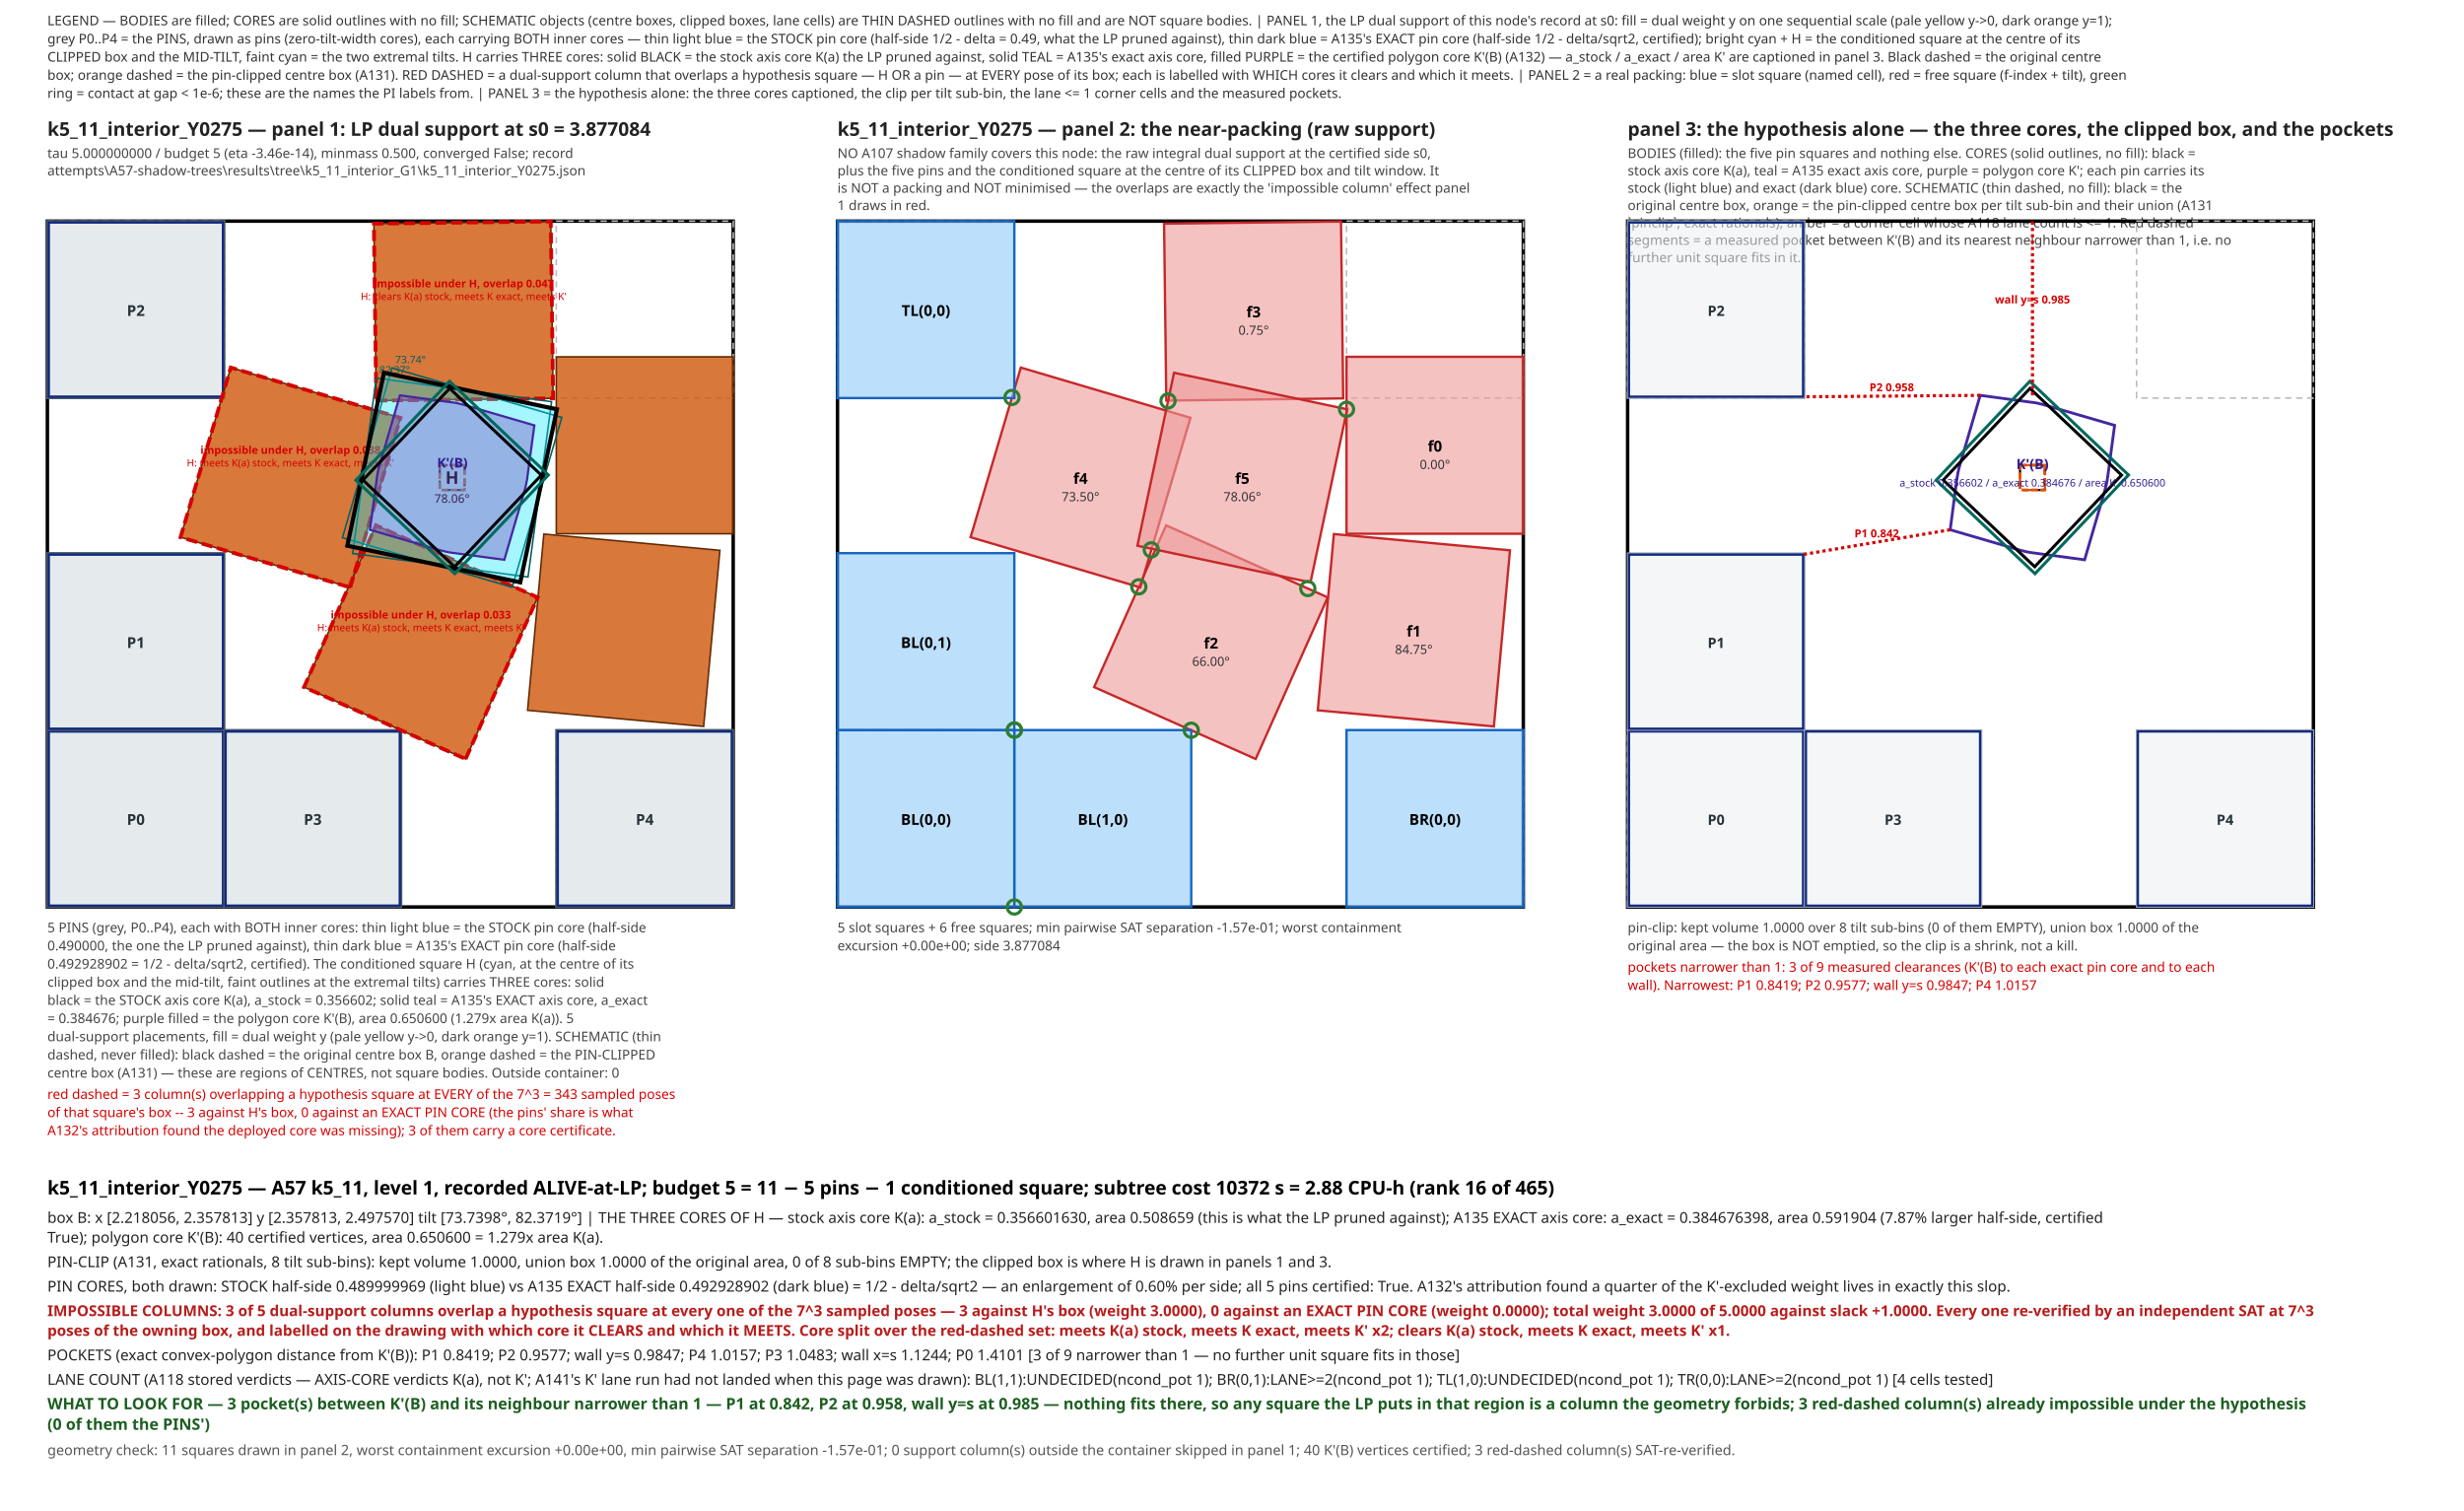
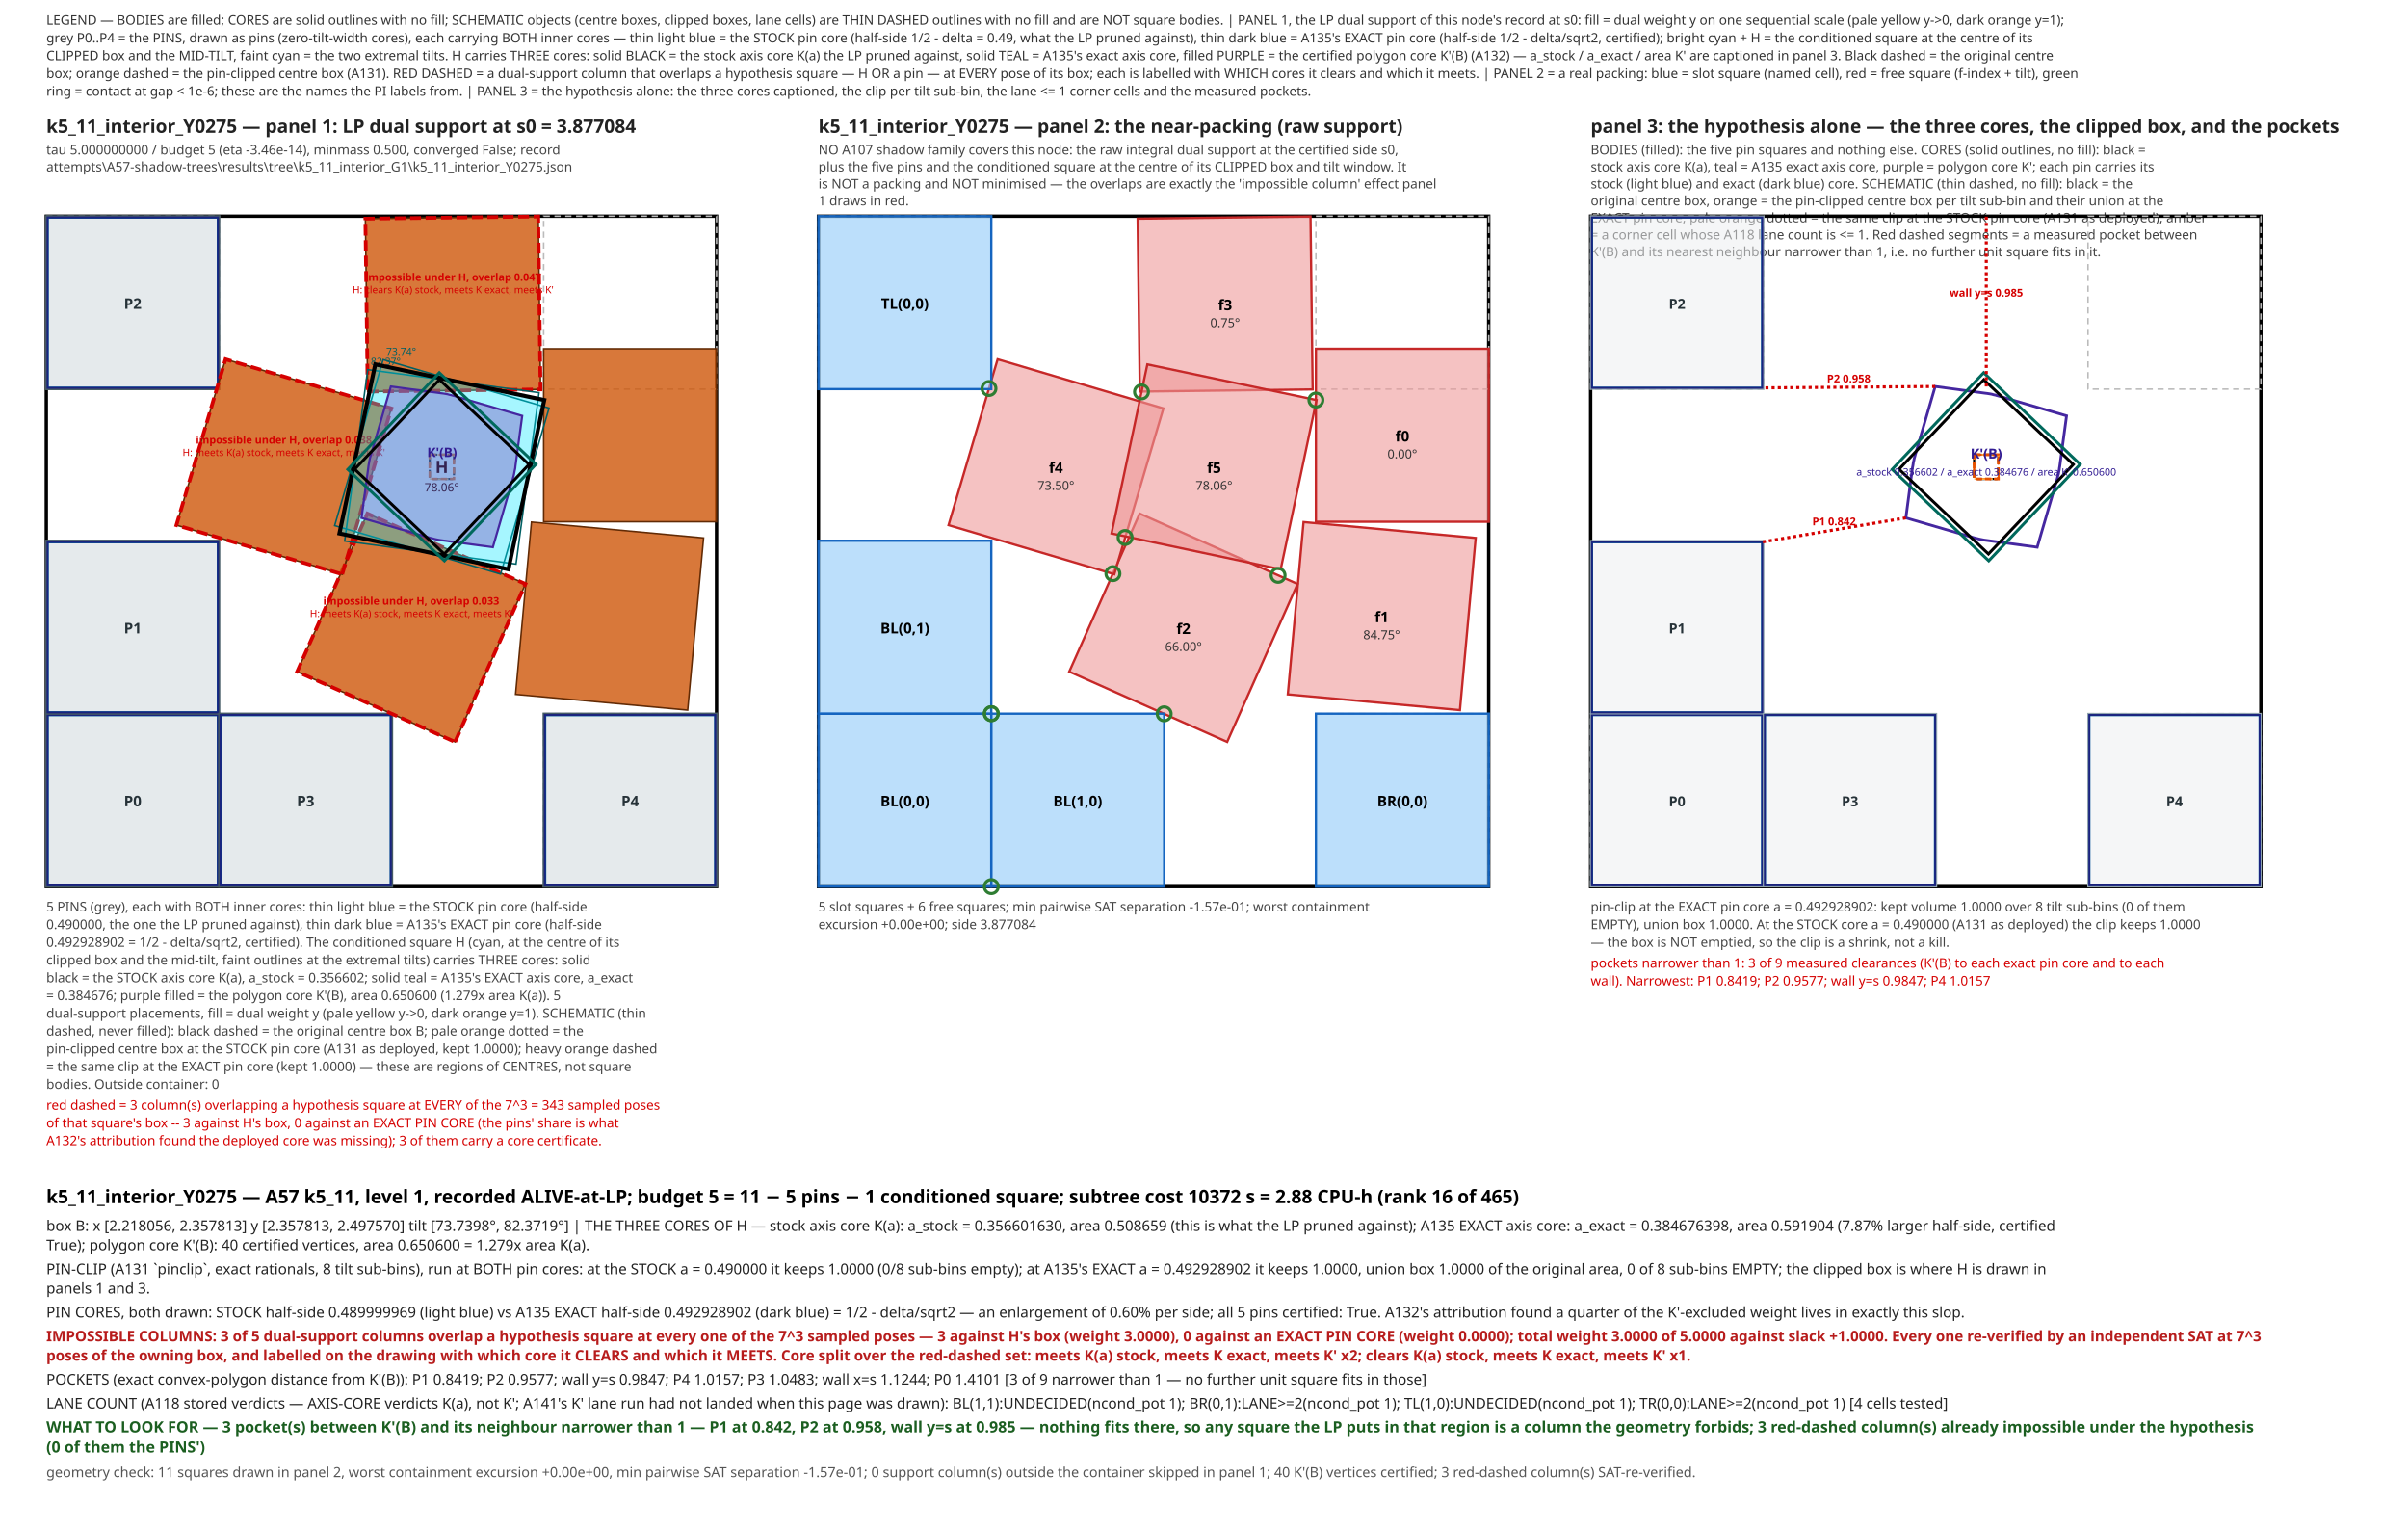
- <svg xmlns="http://www.w3.org/2000/svg" width="1560" height="956" font-family="Segoe UI, sans-serif" style="background:#fff">
+ <svg xmlns="http://www.w3.org/2000/svg" width="1560" height="991" font-family="Segoe UI, sans-serif" style="background:#fff">
  <text x="30.0" y="16.0" font-size="8.5" fill="#333" text-anchor="start">LEGEND — BODIES are filled; CORES are solid outlines with no fill; SCHEMATIC objects (centre boxes, clipped boxes, lane cells) are THIN DASHED outlines with no fill and are NOT square bodies. | PANEL 1, the LP dual support of this node's record at s0: fill = dual weight y on one sequential scale (pale yellow y-&gt;0, dark orange y=1);</text>
  <text x="30.0" y="27.5" font-size="8.5" fill="#333" text-anchor="start">grey P0..P4 = the PINS, drawn as pins (zero-tilt-width cores), each carrying BOTH inner cores — thin light blue = the STOCK pin core (half-side 1/2 - delta = 0.49, what the LP pruned against), thin dark blue = A135's EXACT pin core (half-side 1/2 - delta/sqrt2, certified); bright cyan + H = the conditioned square at the centre of its</text>
  <text x="30.0" y="39.0" font-size="8.5" fill="#333" text-anchor="start">CLIPPED box and the MID-TILT, faint cyan = the two extremal tilts. H carries THREE cores: solid BLACK = the stock axis core K(a) the LP pruned against, solid TEAL = A135's exact axis core, filled PURPLE = the certified polygon core K'(B) (A132) — a_stock / a_exact / area K' are captioned in panel 3. Black dashed = the original centre</text>
  <text x="30.0" y="50.5" font-size="8.5" fill="#333" text-anchor="start">box; orange dashed = the pin-clipped centre box (A131). RED DASHED = a dual-support column that overlaps a hypothesis square — H OR a pin — at EVERY pose of its box; each is labelled with WHICH cores it clears and which it meets. | PANEL 2 = a real packing: blue = slot square (named cell), red = free square (f-index + tilt), green</text>
  <text x="30.0" y="62.0" font-size="8.5" fill="#333" text-anchor="start">ring = contact at gap &lt; 1e-6; these are the names the PI labels from. | PANEL 3 = the hypothesis alone: the three cores captioned, the clip per tilt sub-bin, the lane &lt;= 1 corner cells and the measured pockets.</text>
  <text x="30.0" y="86.0" font-size="12" fill="#222" text-anchor="start" font-weight="bold">k5_11_interior_Y0275 — panel 1: LP dual support at s0 = 3.877084</text>
  <text x="30.0" y="100.0" font-size="8.5" fill="#444" text-anchor="start">tau 5.000000000 / budget 5 (eta -3.46e-14), minmass 0.500, converged False; record</text>
  <text x="30.0" y="111.0" font-size="8.5" fill="#444" text-anchor="start">attempts\A57-shadow-trees\results\tree\k5_11_interior_G1\k5_11_interior_Y0275.json</text>
  <rect x="30" y="140.0" width="434.2" height="434.2" fill="none" stroke="#000" stroke-width="2.2" />
  <rect x="30.0" y="462.2" width="112" height="112" fill="none" stroke="#bbb" stroke-width="1" stroke-dasharray="4,3" />
  <rect x="352.2" y="462.2" width="112" height="112" fill="none" stroke="#bbb" stroke-width="1" stroke-dasharray="4,3" />
  <rect x="30.0" y="140.0" width="112" height="112" fill="none" stroke="#bbb" stroke-width="1" stroke-dasharray="4,3" />
  <rect x="352.2" y="140.0" width="112" height="112" fill="none" stroke="#bbb" stroke-width="1" stroke-dasharray="4,3" />
  <polygon points="30.0,574.2 142.0,574.2 142.0,462.2 30.0,462.2" fill="#cfd8dc" fill-opacity="0.55" stroke="#455a64" stroke-width="1.4" />
  <polygon points="31.1,573.1 140.9,573.1 140.9,463.4 31.1,463.4" fill="none" fill-opacity="0.00" stroke="#01579b" stroke-width="1.0" />
  <polygon points="30.8,573.4 141.2,573.4 141.2,463.0 30.8,463.0" fill="none" fill-opacity="0.00" stroke="#1a237e" stroke-width="1.2" />
  <text x="86.0" y="522.2" font-size="9.5" fill="#263238" text-anchor="middle" font-weight="bold">P0</text>
  <polygon points="30.0,462.2 142.0,462.2 142.0,350.2 30.0,350.2" fill="#cfd8dc" fill-opacity="0.55" stroke="#455a64" stroke-width="1.4" />
  <polygon points="31.1,461.1 140.9,461.1 140.9,351.4 31.1,351.4" fill="none" fill-opacity="0.00" stroke="#01579b" stroke-width="1.0" />
  <polygon points="30.8,461.4 141.2,461.4 141.2,351.0 30.8,351.0" fill="none" fill-opacity="0.00" stroke="#1a237e" stroke-width="1.2" />
  <text x="86.0" y="410.2" font-size="9.5" fill="#263238" text-anchor="middle" font-weight="bold">P1</text>
  <polygon points="30.0,252.0 142.0,252.0 142.0,140.0 30.0,140.0" fill="#cfd8dc" fill-opacity="0.55" stroke="#455a64" stroke-width="1.4" />
  <polygon points="31.1,250.9 140.9,250.9 140.9,141.1 31.1,141.1" fill="none" fill-opacity="0.00" stroke="#01579b" stroke-width="1.0" />
  <polygon points="30.8,251.2 141.2,251.2 141.2,140.8 30.8,140.8" fill="none" fill-opacity="0.00" stroke="#1a237e" stroke-width="1.2" />
  <text x="86.0" y="200.0" font-size="9.5" fill="#263238" text-anchor="middle" font-weight="bold">P2</text>
  <polygon points="142.0,574.2 254.0,574.2 254.0,462.2 142.0,462.2" fill="#cfd8dc" fill-opacity="0.55" stroke="#455a64" stroke-width="1.4" />
  <polygon points="143.1,573.1 252.9,573.1 252.9,463.4 143.1,463.4" fill="none" fill-opacity="0.00" stroke="#01579b" stroke-width="1.0" />
  <polygon points="142.8,573.4 253.2,573.4 253.2,463.0 142.8,463.0" fill="none" fill-opacity="0.00" stroke="#1a237e" stroke-width="1.2" />
  <text x="198.0" y="522.2" font-size="9.5" fill="#263238" text-anchor="middle" font-weight="bold">P3</text>
  <polygon points="352.2,574.2 464.2,574.2 464.2,462.2 352.2,462.2" fill="#cfd8dc" fill-opacity="0.55" stroke="#455a64" stroke-width="1.4" />
  <polygon points="353.4,573.1 463.1,573.1 463.1,463.4 353.4,463.4" fill="none" fill-opacity="0.00" stroke="#01579b" stroke-width="1.0" />
  <polygon points="353.0,573.4 463.4,573.4 463.4,463.0 353.0,463.0" fill="none" fill-opacity="0.00" stroke="#1a237e" stroke-width="1.2" />
  <text x="408.2" y="522.2" font-size="9.5" fill="#263238" text-anchor="middle" font-weight="bold">P4</text>
  <polygon points="238.2,253.6 350.2,252.2 348.7,140.2 236.7,141.6" fill="hsl(24,92%,42%)" fill-opacity="0.80" stroke="hsl(24,92%,20%)" stroke-width="1.0" />
  <polygon points="238.2,253.6 350.2,252.2 348.7,140.2 236.7,141.6" fill="none" fill-opacity="0.00" stroke="#d50000" stroke-width="2.4" stroke-dasharray="7,3" />
  <text x="293.5" y="181.9" font-size="6.8" fill="#d50000" text-anchor="middle" font-weight="bold">impossible under H, overlap 0.047</text>
  <text x="293.5" y="189.9" font-size="6.4" fill="#d50000" text-anchor="middle">H: clears K(a) stock, meets K exact, meets K'</text>
  <polygon points="445.5,459.9 455.8,348.4 344.3,338.1 334.0,449.7" fill="hsl(24,92%,42%)" fill-opacity="0.80" stroke="hsl(24,92%,20%)" stroke-width="1.0" />
  <polygon points="294.8,480.5 340.4,378.2 238.0,332.6 192.5,435.0" fill="hsl(24,92%,42%)" fill-opacity="0.80" stroke="hsl(24,92%,20%)" stroke-width="1.0" />
  <polygon points="294.8,480.5 340.4,378.2 238.0,332.6 192.5,435.0" fill="none" fill-opacity="0.00" stroke="#d50000" stroke-width="2.4" stroke-dasharray="7,3" />
  <text x="266.4" y="391.6" font-size="6.8" fill="#d50000" text-anchor="middle" font-weight="bold">impossible under H, overlap 0.033</text>
  <text x="266.4" y="399.6" font-size="6.4" fill="#d50000" text-anchor="middle">H: meets K(a) stock, meets K exact, meets K'</text>
  <polygon points="352.2,337.9 464.2,337.9 464.2,225.9 352.2,225.9" fill="hsl(24,92%,42%)" fill-opacity="0.80" stroke="hsl(24,92%,20%)" stroke-width="1.0" />
  <polygon points="221.7,371.9 253.5,264.5 146.1,232.7 114.3,340.1" fill="hsl(24,92%,42%)" fill-opacity="0.80" stroke="hsl(24,92%,20%)" stroke-width="1.0" />
  <polygon points="221.7,371.9 253.5,264.5 146.1,232.7 114.3,340.1" fill="none" fill-opacity="0.00" stroke="#d50000" stroke-width="2.4" stroke-dasharray="7,3" />
  <text x="183.9" y="287.3" font-size="6.8" fill="#d50000" text-anchor="middle" font-weight="bold">impossible under H, overlap 0.038</text>
  <text x="183.9" y="295.3" font-size="6.4" fill="#d50000" text-anchor="middle">H: meets K(a) stock, meets K exact, meets K'</text>
  <rect x="278.4" y="294.5" width="15.7" height="15.7" fill="none" fill-opacity="0.00" stroke="#000" stroke-width="1.4" stroke-dasharray="5,3" />
+   <rect x="278.4" y="294.5" width="15.7" height="15.7" fill="none" fill-opacity="0.00" stroke="#ffb74d" stroke-width="1.0" stroke-dasharray="2,3" />
  <rect x="278.4" y="294.5" width="15.7" height="15.7" fill="none" fill-opacity="0.00" stroke="#e65100" stroke-width="1.6" stroke-dasharray="4,2" />
  <polygon points="324.3,371.8 355.7,264.3 248.2,232.9 216.8,340.4" fill="#00e5ff" fill-opacity="0.00" stroke="#006064" stroke-width="1.0" />
  <text x="250.2" y="229.9" font-size="6.5" fill="#006064" text-anchor="start">73.74°</text>
  <polygon points="334.3,365.3 349.2,254.3 238.2,239.4 223.3,350.4" fill="#00e5ff" fill-opacity="0.00" stroke="#006064" stroke-width="1.0" />
  <text x="240.2" y="236.4" font-size="6.5" fill="#006064" text-anchor="start">82.37°</text>
  <polygon points="329.4,368.7 352.6,259.1 243.1,236.0 219.9,345.5" fill="#00e5ff" fill-opacity="0.35" stroke="#000" stroke-width="2.6" />
  <text x="286.2" y="306.3" font-size="11" fill="#000" text-anchor="middle" font-weight="bold">H</text>
  <text x="286.2" y="318.3" font-size="7.5" fill="#000" text-anchor="middle">78.06°</text>
  <polygon points="234.2,335.4 278.4,348.3 279.3,348.5 280.5,348.8 281.6,349.1 282.5,349.3 284.0,349.6 285.1,349.8 286.6,350.0 319.3,354.4 332.2,310.2 332.4,309.4 332.7,308.4 333.0,307.1 333.2,306.1 333.3,305.5 333.6,304.1 333.8,303.1 333.9,302.0 338.3,269.3 294.1,256.4 292.9,256.1 292.3,255.9 291.3,255.7 290.6,255.5 289.8,255.3 288.7,255.1 287.5,254.9 286.8,254.8 285.9,254.7 253.2,250.3 240.3,294.5 240.0,295.6 239.6,297.0 239.4,298.1 239.2,298.9 239.1,299.7 238.9,300.6 238.7,301.8 238.6,302.7" fill="#7e57c2" fill-opacity="0.42" stroke="#4527a0" stroke-width="1.4" />
  <polygon points="287.8,358.8 342.7,300.8 284.7,245.9 229.8,303.9" fill="none" fill-opacity="0.00" stroke="#000000" stroke-width="1.9" />
  <polygon points="287.9,363.2 347.2,300.7 284.6,241.4 225.3,304.0" fill="none" fill-opacity="0.00" stroke="#00695c" stroke-width="1.9" />
  <text x="286.4" y="296.0" font-size="8.5" fill="#311b92" text-anchor="middle" font-weight="bold">K'(B)</text>
-   <text x="30.0" y="590.2" font-size="8.5" fill="#444" text-anchor="start">5 PINS (grey, P0..P4), each with BOTH inner cores: thin light blue = the STOCK pin core (half-side</text>
+   <text x="30.0" y="590.2" font-size="8.5" fill="#444" text-anchor="start">5 PINS (grey), each with BOTH inner cores: thin light blue = the STOCK pin core (half-side</text>
  <text x="30.0" y="601.7" font-size="8.5" fill="#444" text-anchor="start">0.490000, the one the LP pruned against), thin dark blue = A135's EXACT pin core (half-side</text>
  <text x="30.0" y="613.2" font-size="8.5" fill="#444" text-anchor="start">0.492928902 = 1/2 - delta/sqrt2, certified). The conditioned square H (cyan, at the centre of its</text>
  <text x="30.0" y="624.7" font-size="8.5" fill="#444" text-anchor="start">clipped box and the mid-tilt, faint outlines at the extremal tilts) carries THREE cores: solid</text>
  <text x="30.0" y="636.2" font-size="8.5" fill="#444" text-anchor="start">black = the STOCK axis core K(a), a_stock = 0.356602; solid teal = A135's EXACT axis core, a_exact</text>
  <text x="30.0" y="647.7" font-size="8.5" fill="#444" text-anchor="start">= 0.384676; purple filled = the polygon core K'(B), area 0.650600 (1.279x area K(a)). 5</text>
  <text x="30.0" y="659.2" font-size="8.5" fill="#444" text-anchor="start">dual-support placements, fill = dual weight y (pale yellow y-&gt;0, dark orange y=1). SCHEMATIC (thin</text>
-   <text x="30.0" y="670.7" font-size="8.5" fill="#444" text-anchor="start">dashed, never filled): black dashed = the original centre box B, orange dashed = the PIN-CLIPPED</text>
-   <text x="30.0" y="682.2" font-size="8.5" fill="#444" text-anchor="start">centre box (A131) — these are regions of CENTRES, not square bodies. Outside container: 0</text>
-   <text x="30.0" y="695.7" font-size="8.5" fill="#d50000" text-anchor="start">red dashed = 3 column(s) overlapping a hypothesis square at EVERY of the 7^3 = 343 sampled poses</text>
-   <text x="30.0" y="707.2" font-size="8.5" fill="#d50000" text-anchor="start">of that square's box -- 3 against H's box, 0 against an EXACT PIN CORE (the pins' share is what</text>
-   <text x="30.0" y="718.7" font-size="8.5" fill="#d50000" text-anchor="start">A132's attribution found the deployed core was missing); 3 of them carry a core certificate.</text>
+   <text x="30.0" y="670.7" font-size="8.5" fill="#444" text-anchor="start">dashed, never filled): black dashed = the original centre box B; pale orange dotted = the</text>
+   <text x="30.0" y="682.2" font-size="8.5" fill="#444" text-anchor="start">pin-clipped centre box at the STOCK pin core (A131 as deployed, kept 1.0000); heavy orange dashed</text>
+   <text x="30.0" y="693.7" font-size="8.5" fill="#444" text-anchor="start">= the same clip at the EXACT pin core (kept 1.0000) — these are regions of CENTRES, not square</text>
+   <text x="30.0" y="705.2" font-size="8.5" fill="#444" text-anchor="start">bodies. Outside container: 0</text>
+   <text x="30.0" y="718.7" font-size="8.5" fill="#d50000" text-anchor="start">red dashed = 3 column(s) overlapping a hypothesis square at EVERY of the 7^3 = 343 sampled poses</text>
+   <text x="30.0" y="730.2" font-size="8.5" fill="#d50000" text-anchor="start">of that square's box -- 3 against H's box, 0 against an EXACT PIN CORE (the pins' share is what</text>
+   <text x="30.0" y="741.7" font-size="8.5" fill="#d50000" text-anchor="start">A132's attribution found the deployed core was missing); 3 of them carry a core certificate.</text>
  <text x="530.2" y="86.0" font-size="12" fill="#222" text-anchor="start" font-weight="bold">k5_11_interior_Y0275 — panel 2: the near-packing (raw support)</text>
  <text x="530.2" y="100.0" font-size="8.5" fill="#444" text-anchor="start">NO A107 shadow family covers this node: the raw integral dual support at the certified side s0,</text>
  <text x="530.2" y="111.0" font-size="8.5" fill="#444" text-anchor="start">plus the five pins and the conditioned square at the centre of its CLIPPED box and tilt window. It</text>
  <text x="530.2" y="122.0" font-size="8.5" fill="#444" text-anchor="start">is NOT a packing and NOT minimised — the overlaps are exactly the 'impossible column' effect panel</text>
  <text x="530.2" y="133.0" font-size="8.5" fill="#444" text-anchor="start">1 draws in red.</text>
  <rect x="530.233" y="140.0" width="434.2" height="434.2" fill="none" stroke="#000" stroke-width="2.2" />
  <rect x="530.2" y="462.2" width="112" height="112" fill="none" stroke="#bbb" stroke-width="1" stroke-dasharray="4,3" />
  <rect x="852.5" y="462.2" width="112" height="112" fill="none" stroke="#bbb" stroke-width="1" stroke-dasharray="4,3" />
  <rect x="530.2" y="140.0" width="112" height="112" fill="none" stroke="#bbb" stroke-width="1" stroke-dasharray="4,3" />
  <rect x="852.5" y="140.0" width="112" height="112" fill="none" stroke="#bbb" stroke-width="1" stroke-dasharray="4,3" />
  <polygon points="852.5,337.9 964.5,337.9 964.5,225.9 852.5,225.9" fill="#ef9a9a" fill-opacity="0.60" stroke="#c62828" stroke-width="1.5" />
  <text x="908.5" y="285.9" font-size="9.5" fill="#000" text-anchor="middle" font-weight="bold">f0</text>
  <text x="908.5" y="296.9" font-size="8" fill="#333" text-anchor="middle">0.00°</text>
  <polygon points="945.8,459.9 956.0,348.4 844.5,338.1 834.3,449.7" fill="#ef9a9a" fill-opacity="0.60" stroke="#c62828" stroke-width="1.5" />
  <text x="895.1" y="403.0" font-size="9.5" fill="#000" text-anchor="middle" font-weight="bold">f1</text>
  <text x="895.1" y="414.0" font-size="8" fill="#333" text-anchor="middle">84.75°</text>
  <polygon points="795.0,480.5 840.6,378.2 738.3,332.6 692.7,435.0" fill="#ef9a9a" fill-opacity="0.60" stroke="#c62828" stroke-width="1.5" />
  <text x="766.7" y="410.6" font-size="9.5" fill="#000" text-anchor="middle" font-weight="bold">f2</text>
  <text x="766.7" y="421.6" font-size="8" fill="#333" text-anchor="middle">66.00°</text>
  <polygon points="738.4,253.6 850.4,252.2 849.0,140.2 737.0,141.6" fill="#ef9a9a" fill-opacity="0.60" stroke="#c62828" stroke-width="1.5" />
  <text x="793.7" y="200.9" font-size="9.5" fill="#000" text-anchor="middle" font-weight="bold">f3</text>
  <text x="793.7" y="211.9" font-size="8" fill="#333" text-anchor="middle">0.75°</text>
  <polygon points="721.9,371.9 753.7,264.5 646.3,232.7 614.5,340.1" fill="#ef9a9a" fill-opacity="0.60" stroke="#c62828" stroke-width="1.5" />
  <text x="684.1" y="306.3" font-size="9.5" fill="#000" text-anchor="middle" font-weight="bold">f4</text>
  <text x="684.1" y="317.3" font-size="8" fill="#333" text-anchor="middle">73.50°</text>
  <polygon points="829.7,368.7 852.9,259.1 743.3,236.0 720.1,345.5" fill="#ef9a9a" fill-opacity="0.60" stroke="#c62828" stroke-width="1.5" />
  <text x="786.5" y="306.3" font-size="9.5" fill="#000" text-anchor="middle" font-weight="bold">f5</text>
  <text x="786.5" y="317.3" font-size="8" fill="#333" text-anchor="middle">78.06°</text>
  <polygon points="530.2,574.2 642.2,574.2 642.2,462.2 530.2,462.2" fill="#90caf9" fill-opacity="0.60" stroke="#1565c0" stroke-width="1.5" />
  <text x="586.2" y="522.2" font-size="9.5" fill="#000" text-anchor="middle" font-weight="bold">BL(0,0)</text>
  <polygon points="530.2,462.2 642.2,462.2 642.2,350.2 530.2,350.2" fill="#90caf9" fill-opacity="0.60" stroke="#1565c0" stroke-width="1.5" />
  <text x="586.2" y="410.2" font-size="9.5" fill="#000" text-anchor="middle" font-weight="bold">BL(0,1)</text>
  <polygon points="530.2,252.0 642.2,252.0 642.2,140.0 530.2,140.0" fill="#90caf9" fill-opacity="0.60" stroke="#1565c0" stroke-width="1.5" />
  <text x="586.2" y="200.0" font-size="9.5" fill="#000" text-anchor="middle" font-weight="bold">TL(0,0)</text>
  <polygon points="642.2,574.2 754.2,574.2 754.2,462.2 642.2,462.2" fill="#90caf9" fill-opacity="0.60" stroke="#1565c0" stroke-width="1.5" />
  <text x="698.2" y="522.2" font-size="9.5" fill="#000" text-anchor="middle" font-weight="bold">BL(1,0)</text>
  <polygon points="852.5,574.2 964.5,574.2 964.5,462.2 852.5,462.2" fill="#90caf9" fill-opacity="0.60" stroke="#1565c0" stroke-width="1.5" />
  <text x="908.5" y="522.2" font-size="9.5" fill="#000" text-anchor="middle" font-weight="bold">BR(0,0)</text>
  <circle cx="852.5" cy="259.1" r="4.5" fill="none" stroke="#2e7d32" stroke-width="2" />
  <circle cx="721.0" cy="371.5" r="4.5" fill="none" stroke="#2e7d32" stroke-width="2" />
  <circle cx="828.0" cy="372.6" r="4.5" fill="none" stroke="#2e7d32" stroke-width="2" />
  <circle cx="754.2" cy="462.3" r="4.5" fill="none" stroke="#2e7d32" stroke-width="2" />
  <circle cx="739.5" cy="253.8" r="4.5" fill="none" stroke="#2e7d32" stroke-width="2" />
  <circle cx="728.9" cy="348.1" r="4.5" fill="none" stroke="#2e7d32" stroke-width="2" />
  <circle cx="640.7" cy="251.6" r="4.5" fill="none" stroke="#2e7d32" stroke-width="2" />
  <circle cx="642.2" cy="462.2" r="4.5" fill="none" stroke="#2e7d32" stroke-width="2" />
  <circle cx="642.2" cy="574.2" r="4.5" fill="none" stroke="#2e7d32" stroke-width="2" />
  <circle cx="642.2" cy="462.2" r="4.5" fill="none" stroke="#2e7d32" stroke-width="2" />
  <text x="530.2" y="590.2" font-size="8.5" fill="#444" text-anchor="start">5 slot squares + 6 free squares; min pairwise SAT separation -1.57e-01; worst containment</text>
  <text x="530.2" y="601.7" font-size="8.5" fill="#444" text-anchor="start">excursion +0.00e+00; side 3.877084</text>
  <text x="1030.5" y="86.0" font-size="12" fill="#222" text-anchor="start" font-weight="bold">panel 3: the hypothesis alone — the three cores, the clipped box, and the pockets</text>
  <text x="1030.5" y="100.0" font-size="8.5" fill="#444" text-anchor="start">BODIES (filled): the five pin squares and nothing else. CORES (solid outlines, no fill): black =</text>
  <text x="1030.5" y="111.0" font-size="8.5" fill="#444" text-anchor="start">stock axis core K(a), teal = A135 exact axis core, purple = polygon core K'; each pin carries its</text>
  <text x="1030.5" y="122.0" font-size="8.5" fill="#444" text-anchor="start">stock (light blue) and exact (dark blue) core. SCHEMATIC (thin dashed, no fill): black = the</text>
-   <text x="1030.5" y="133.0" font-size="8.5" fill="#444" text-anchor="start">original centre box, orange = the pin-clipped centre box per tilt sub-bin and their union (A131</text>
-   <text x="1030.5" y="144.0" font-size="8.5" fill="#444" text-anchor="start">`pinclip`, exact rationals), amber = a corner cell whose A118 lane count is &lt;= 1. Red dashed</text>
-   <text x="1030.5" y="155.0" font-size="8.5" fill="#444" text-anchor="start">segments = a measured pocket between K'(B) and its nearest neighbour narrower than 1, i.e. no</text>
-   <text x="1030.5" y="166.0" font-size="8.5" fill="#444" text-anchor="start">further unit square fits in it.</text>
+   <text x="1030.5" y="133.0" font-size="8.5" fill="#444" text-anchor="start">original centre box, orange = the pin-clipped centre box per tilt sub-bin and their union at the</text>
+   <text x="1030.5" y="144.0" font-size="8.5" fill="#444" text-anchor="start">EXACT pin core, pale orange dotted = the same clip at the STOCK pin core (A131 as deployed), amber</text>
+   <text x="1030.5" y="155.0" font-size="8.5" fill="#444" text-anchor="start">= a corner cell whose A118 lane count is &lt;= 1. Red dashed segments = a measured pocket between</text>
+   <text x="1030.5" y="166.0" font-size="8.5" fill="#444" text-anchor="start">K'(B) and its nearest neighbour narrower than 1, i.e. no further unit square fits in it.</text>
  <rect x="1030.467" y="140.0" width="434.2" height="434.2" fill="none" stroke="#000" stroke-width="2.2" />
  <rect x="1030.5" y="462.2" width="112" height="112" fill="none" stroke="#bbb" stroke-width="1" stroke-dasharray="4,3" />
  <rect x="1352.7" y="462.2" width="112" height="112" fill="none" stroke="#bbb" stroke-width="1" stroke-dasharray="4,3" />
  <rect x="1030.5" y="140.0" width="112" height="112" fill="none" stroke="#bbb" stroke-width="1" stroke-dasharray="4,3" />
  <rect x="1352.7" y="140.0" width="112" height="112" fill="none" stroke="#bbb" stroke-width="1" stroke-dasharray="4,3" />
  <polygon points="1030.5,574.2 1142.5,574.2 1142.5,462.2 1030.5,462.2" fill="#eceff1" fill-opacity="0.50" stroke="#90a4ae" stroke-width="1.0" />
  <polygon points="1031.6,573.1 1141.3,573.1 1141.3,463.4 1031.6,463.4" fill="none" fill-opacity="0.00" stroke="#01579b" stroke-width="0.9" />
  <polygon points="1031.3,573.4 1141.7,573.4 1141.7,463.0 1031.3,463.0" fill="none" fill-opacity="0.00" stroke="#1a237e" stroke-width="1.2" />
  <text x="1086.5" y="522.2" font-size="9.0" fill="#263238" text-anchor="middle" font-weight="bold">P0</text>
  <polygon points="1030.5,462.2 1142.5,462.2 1142.5,350.2 1030.5,350.2" fill="#eceff1" fill-opacity="0.50" stroke="#90a4ae" stroke-width="1.0" />
  <polygon points="1031.6,461.1 1141.3,461.1 1141.3,351.4 1031.6,351.4" fill="none" fill-opacity="0.00" stroke="#01579b" stroke-width="0.9" />
  <polygon points="1031.3,461.4 1141.7,461.4 1141.7,351.0 1031.3,351.0" fill="none" fill-opacity="0.00" stroke="#1a237e" stroke-width="1.2" />
  <text x="1086.5" y="410.2" font-size="9.0" fill="#263238" text-anchor="middle" font-weight="bold">P1</text>
  <polygon points="1030.5,252.0 1142.5,252.0 1142.5,140.0 1030.5,140.0" fill="#eceff1" fill-opacity="0.50" stroke="#90a4ae" stroke-width="1.0" />
  <polygon points="1031.6,250.9 1141.3,250.9 1141.3,141.1 1031.6,141.1" fill="none" fill-opacity="0.00" stroke="#01579b" stroke-width="0.9" />
  <polygon points="1031.3,251.2 1141.7,251.2 1141.7,140.8 1031.3,140.8" fill="none" fill-opacity="0.00" stroke="#1a237e" stroke-width="1.2" />
  <text x="1086.5" y="200.0" font-size="9.0" fill="#263238" text-anchor="middle" font-weight="bold">P2</text>
  <polygon points="1142.5,574.2 1254.5,574.2 1254.5,462.2 1142.5,462.2" fill="#eceff1" fill-opacity="0.50" stroke="#90a4ae" stroke-width="1.0" />
  <polygon points="1143.6,573.1 1253.3,573.1 1253.3,463.4 1143.6,463.4" fill="none" fill-opacity="0.00" stroke="#01579b" stroke-width="0.9" />
  <polygon points="1143.3,573.4 1253.7,573.4 1253.7,463.0 1143.3,463.0" fill="none" fill-opacity="0.00" stroke="#1a237e" stroke-width="1.2" />
  <text x="1198.5" y="522.2" font-size="9.0" fill="#263238" text-anchor="middle" font-weight="bold">P3</text>
  <polygon points="1352.7,574.2 1464.7,574.2 1464.7,462.2 1352.7,462.2" fill="#eceff1" fill-opacity="0.50" stroke="#90a4ae" stroke-width="1.0" />
  <polygon points="1353.8,573.1 1463.6,573.1 1463.6,463.4 1353.8,463.4" fill="none" fill-opacity="0.00" stroke="#01579b" stroke-width="0.9" />
  <polygon points="1353.5,573.4 1463.9,573.4 1463.9,463.0 1353.5,463.0" fill="none" fill-opacity="0.00" stroke="#1a237e" stroke-width="1.2" />
  <text x="1408.7" y="522.2" font-size="9.0" fill="#263238" text-anchor="middle" font-weight="bold">P4</text>
  <rect x="1278.9" y="294.5" width="15.7" height="15.7" fill="none" fill-opacity="0.00" stroke="#000" stroke-width="1.4" stroke-dasharray="5,3" />
  <rect x="1278.9" y="294.5" width="15.7" height="15.7" fill="none" fill-opacity="0.00" stroke="#e65100" stroke-width="0.8" stroke-dasharray="2,2" />
  <rect x="1278.9" y="294.5" width="15.7" height="15.7" fill="none" fill-opacity="0.00" stroke="#e65100" stroke-width="0.8" stroke-dasharray="2,2" />
  <rect x="1278.9" y="294.5" width="15.7" height="15.7" fill="none" fill-opacity="0.00" stroke="#e65100" stroke-width="0.8" stroke-dasharray="2,2" />
  <rect x="1278.9" y="294.5" width="15.7" height="15.7" fill="none" fill-opacity="0.00" stroke="#e65100" stroke-width="0.8" stroke-dasharray="2,2" />
  <rect x="1278.9" y="294.5" width="15.7" height="15.7" fill="none" fill-opacity="0.00" stroke="#e65100" stroke-width="0.8" stroke-dasharray="2,2" />
  <rect x="1278.9" y="294.5" width="15.7" height="15.7" fill="none" fill-opacity="0.00" stroke="#e65100" stroke-width="0.8" stroke-dasharray="2,2" />
  <rect x="1278.9" y="294.5" width="15.7" height="15.7" fill="none" fill-opacity="0.00" stroke="#e65100" stroke-width="0.8" stroke-dasharray="2,2" />
  <rect x="1278.9" y="294.5" width="15.7" height="15.7" fill="none" fill-opacity="0.00" stroke="#e65100" stroke-width="0.8" stroke-dasharray="2,2" />
+   <rect x="1278.9" y="294.5" width="15.7" height="15.7" fill="none" fill-opacity="0.00" stroke="#ffb74d" stroke-width="1.0" stroke-dasharray="2,3" />
  <rect x="1278.9" y="294.5" width="15.7" height="15.7" fill="none" fill-opacity="0.00" stroke="#e65100" stroke-width="1.8" stroke-dasharray="4,2" />
  <polygon points="1234.7,335.4 1278.9,348.3 1279.7,348.5 1280.9,348.8 1282.1,349.1 1283.0,349.3 1284.5,349.6 1285.6,349.8 1287.1,350.0 1319.8,354.4 1332.7,310.2 1332.9,309.4 1333.1,308.4 1333.5,307.1 1333.7,306.1 1333.8,305.5 1334.1,304.1 1334.2,303.1 1334.4,302.0 1338.8,269.3 1294.5,256.4 1293.3,256.1 1292.8,255.9 1291.7,255.7 1291.0,255.5 1290.3,255.3 1289.2,255.1 1287.9,254.9 1287.3,254.8 1286.4,254.7 1253.7,250.3 1240.8,294.5 1240.5,295.6 1240.1,297.0 1239.9,298.1 1239.7,298.9 1239.5,299.7 1239.4,300.6 1239.2,301.8 1239.0,302.7" fill="none" fill-opacity="0.00" stroke="#4527a0" stroke-width="1.8" />
  <polygon points="1288.2,358.8 1343.2,300.8 1285.2,245.9 1230.3,303.9" fill="none" fill-opacity="0.00" stroke="#000000" stroke-width="1.9" />
  <polygon points="1288.4,363.2 1347.6,300.7 1285.1,241.4 1225.8,304.0" fill="none" fill-opacity="0.00" stroke="#00695c" stroke-width="1.9" />
  <text x="1286.8" y="297.0" font-size="9.0" fill="#311b92" text-anchor="middle" font-weight="bold">K'(B)</text>
  <text x="1286.8" y="308.0" font-size="6.6" fill="#311b92" text-anchor="middle">a_stock 0.356602 / a_exact 0.384676 / area K' 0.650600</text>
  <line x1="1234.7" y1="335.4" x2="1141.7" y2="351.0" stroke="#d50000" stroke-width="2" stroke-dasharray="2,2" />
  <text x="1188.2" y="340.2" font-size="7.0" fill="#d50000" text-anchor="middle" font-weight="bold">P1 0.842</text>
  <line x1="1253.7" y1="250.3" x2="1141.7" y2="251.2" stroke="#d50000" stroke-width="2" stroke-dasharray="2,2" />
  <text x="1197.7" y="247.7" font-size="7.0" fill="#d50000" text-anchor="middle" font-weight="bold">P2 0.958</text>
  <line x1="1286.8" y1="250.3" x2="1286.8" y2="140.0" stroke="#d50000" stroke-width="2" stroke-dasharray="2,2" />
  <text x="1286.8" y="192.1" font-size="7.0" fill="#d50000" text-anchor="middle" font-weight="bold">wall y=s 0.985</text>
-   <text x="1030.5" y="590.2" font-size="8.5" fill="#444" text-anchor="start">pin-clip: kept volume 1.0000 over 8 tilt sub-bins (0 of them EMPTY), union box 1.0000 of the</text>
-   <text x="1030.5" y="601.7" font-size="8.5" fill="#444" text-anchor="start">original area — the box is NOT emptied, so the clip is a shrink, not a kill.</text>
-   <text x="1030.5" y="615.2" font-size="8.5" fill="#d50000" text-anchor="start">pockets narrower than 1: 3 of 9 measured clearances (K'(B) to each exact pin core and to each</text>
-   <text x="1030.5" y="626.7" font-size="8.5" fill="#d50000" text-anchor="start">wall). Narrowest: P1 0.8419; P2 0.9577; wall y=s 0.9847; P4 1.0157</text>
-   <text x="30.0" y="756.2" font-size="12" fill="#000" text-anchor="start" font-weight="bold">k5_11_interior_Y0275 — A57 k5_11, level 1, recorded ALIVE-at-LP; budget 5 = 11 − 5 pins − 1 conditioned square; subtree cost 10372 s = 2.88 CPU-h (rank 16 of 465)</text>
-   <text x="30.0" y="774.2" font-size="9.5" fill="#222" text-anchor="start">box B: x [2.218056, 2.357813] y [2.357813, 2.497570] tilt [73.7398°, 82.3719°] | THE THREE CORES OF H — stock axis core K(a): a_stock = 0.356601630, area 0.508659 (this is what the LP pruned against); A135 EXACT axis core: a_exact = 0.384676398, area 0.591904 (7.87% larger half-side, certified</text>
-   <text x="30.0" y="786.7" font-size="9.5" fill="#222" text-anchor="start">True); polygon core K'(B): 40 certified vertices, area 0.650600 = 1.279x area K(a).</text>
-   <text x="30.0" y="802.2" font-size="9.5" fill="#222" text-anchor="start">PIN-CLIP (A131, exact rationals, 8 tilt sub-bins): kept volume 1.0000, union box 1.0000 of the original area, 0 of 8 sub-bins EMPTY; the clipped box is where H is drawn in panels 1 and 3.</text>
-   <text x="30.0" y="817.7" font-size="9.5" fill="#222" text-anchor="start">PIN CORES, both drawn: STOCK half-side 0.489999969 (light blue) vs A135 EXACT half-side 0.492928902 (dark blue) = 1/2 - delta/sqrt2 — an enlargement of 0.60% per side; all 5 pins certified: True. A132's attribution found a quarter of the K'-excluded weight lives in exactly this slop.</text>
-   <text x="30.0" y="833.2" font-size="9.5" fill="#b71c1c" text-anchor="start" font-weight="bold">IMPOSSIBLE COLUMNS: 3 of 5 dual-support columns overlap a hypothesis square at every one of the 7^3 sampled poses — 3 against H's box (weight 3.0000), 0 against an EXACT PIN CORE (weight 0.0000); total weight 3.0000 of 5.0000 against slack +1.0000. Every one re-verified by an independent SAT at 7^3</text>
-   <text x="30.0" y="845.7" font-size="9.5" fill="#b71c1c" text-anchor="start" font-weight="bold">poses of the owning box, and labelled on the drawing with which core it CLEARS and which it MEETS. Core split over the red-dashed set: meets K(a) stock, meets K exact, meets K' x2; clears K(a) stock, meets K exact, meets K' x1.</text>
-   <text x="30.0" y="861.2" font-size="9.5" fill="#222" text-anchor="start">POCKETS (exact convex-polygon distance from K'(B)): P1 0.8419; P2 0.9577; wall y=s 0.9847; P4 1.0157; P3 1.0483; wall x=s 1.1244; P0 1.4101 [3 of 9 narrower than 1 — no further unit square fits in those]</text>
-   <text x="30.0" y="876.7" font-size="9.5" fill="#222" text-anchor="start">LANE COUNT (A118 stored verdicts — AXIS-CORE verdicts K(a), not K'; A141's K' lane run had not landed when this page was drawn): BL(1,1):UNDECIDED(ncond_pot 1); BR(0,1):LANE&gt;=2(ncond_pot 1); TL(1,0):UNDECIDED(ncond_pot 1); TR(0,0):LANE&gt;=2(ncond_pot 1) [4 cells tested]</text>
-   <text x="30.0" y="892.2" font-size="10" fill="#1b5e20" text-anchor="start" font-weight="bold">WHAT TO LOOK FOR — 3 pocket(s) between K'(B) and its neighbour narrower than 1 — P1 at 0.842, P2 at 0.958, wall y=s at 0.985 — nothing fits there, so any square the LP puts in that region is a column the geometry forbids; 3 red-dashed column(s) already impossible under the hypothesis</text>
-   <text x="30.0" y="905.2" font-size="10" fill="#1b5e20" text-anchor="start" font-weight="bold">(0 of them the PINS')</text>
-   <text x="30.0" y="921.2" font-size="9.0" fill="#555" text-anchor="start">geometry check: 11 squares drawn in panel 2, worst containment excursion +0.00e+00, min pairwise SAT separation -1.57e-01; 0 support column(s) outside the container skipped in panel 1; 40 K'(B) vertices certified; 3 red-dashed column(s) SAT-re-verified.</text>
+   <text x="1030.5" y="590.2" font-size="8.5" fill="#444" text-anchor="start">pin-clip at the EXACT pin core a = 0.492928902: kept volume 1.0000 over 8 tilt sub-bins (0 of them</text>
+   <text x="1030.5" y="601.7" font-size="8.5" fill="#444" text-anchor="start">EMPTY), union box 1.0000. At the STOCK core a = 0.490000 (A131 as deployed) the clip keeps 1.0000</text>
+   <text x="1030.5" y="613.2" font-size="8.5" fill="#444" text-anchor="start">— the box is NOT emptied, so the clip is a shrink, not a kill.</text>
+   <text x="1030.5" y="626.7" font-size="8.5" fill="#d50000" text-anchor="start">pockets narrower than 1: 3 of 9 measured clearances (K'(B) to each exact pin core and to each</text>
+   <text x="1030.5" y="638.2" font-size="8.5" fill="#d50000" text-anchor="start">wall). Narrowest: P1 0.8419; P2 0.9577; wall y=s 0.9847; P4 1.0157</text>
+   <text x="30.0" y="779.2" font-size="12" fill="#000" text-anchor="start" font-weight="bold">k5_11_interior_Y0275 — A57 k5_11, level 1, recorded ALIVE-at-LP; budget 5 = 11 − 5 pins − 1 conditioned square; subtree cost 10372 s = 2.88 CPU-h (rank 16 of 465)</text>
+   <text x="30.0" y="797.2" font-size="9.5" fill="#222" text-anchor="start">box B: x [2.218056, 2.357813] y [2.357813, 2.497570] tilt [73.7398°, 82.3719°] | THE THREE CORES OF H — stock axis core K(a): a_stock = 0.356601630, area 0.508659 (this is what the LP pruned against); A135 EXACT axis core: a_exact = 0.384676398, area 0.591904 (7.87% larger half-side, certified</text>
+   <text x="30.0" y="809.7" font-size="9.5" fill="#222" text-anchor="start">True); polygon core K'(B): 40 certified vertices, area 0.650600 = 1.279x area K(a).</text>
+   <text x="30.0" y="825.2" font-size="9.5" fill="#222" text-anchor="start">PIN-CLIP (A131 `pinclip`, exact rationals, 8 tilt sub-bins), run at BOTH pin cores: at the STOCK a = 0.490000 it keeps 1.0000 (0/8 sub-bins empty); at A135's EXACT a = 0.492928902 it keeps 1.0000, union box 1.0000 of the original area, 0 of 8 sub-bins EMPTY; the clipped box is where H is drawn in</text>
+   <text x="30.0" y="837.7" font-size="9.5" fill="#222" text-anchor="start">panels 1 and 3.</text>
+   <text x="30.0" y="853.2" font-size="9.5" fill="#222" text-anchor="start">PIN CORES, both drawn: STOCK half-side 0.489999969 (light blue) vs A135 EXACT half-side 0.492928902 (dark blue) = 1/2 - delta/sqrt2 — an enlargement of 0.60% per side; all 5 pins certified: True. A132's attribution found a quarter of the K'-excluded weight lives in exactly this slop.</text>
+   <text x="30.0" y="868.7" font-size="9.5" fill="#b71c1c" text-anchor="start" font-weight="bold">IMPOSSIBLE COLUMNS: 3 of 5 dual-support columns overlap a hypothesis square at every one of the 7^3 sampled poses — 3 against H's box (weight 3.0000), 0 against an EXACT PIN CORE (weight 0.0000); total weight 3.0000 of 5.0000 against slack +1.0000. Every one re-verified by an independent SAT at 7^3</text>
+   <text x="30.0" y="881.2" font-size="9.5" fill="#b71c1c" text-anchor="start" font-weight="bold">poses of the owning box, and labelled on the drawing with which core it CLEARS and which it MEETS. Core split over the red-dashed set: meets K(a) stock, meets K exact, meets K' x2; clears K(a) stock, meets K exact, meets K' x1.</text>
+   <text x="30.0" y="896.7" font-size="9.5" fill="#222" text-anchor="start">POCKETS (exact convex-polygon distance from K'(B)): P1 0.8419; P2 0.9577; wall y=s 0.9847; P4 1.0157; P3 1.0483; wall x=s 1.1244; P0 1.4101 [3 of 9 narrower than 1 — no further unit square fits in those]</text>
+   <text x="30.0" y="912.2" font-size="9.5" fill="#222" text-anchor="start">LANE COUNT (A118 stored verdicts — AXIS-CORE verdicts K(a), not K'; A141's K' lane run had not landed when this page was drawn): BL(1,1):UNDECIDED(ncond_pot 1); BR(0,1):LANE&gt;=2(ncond_pot 1); TL(1,0):UNDECIDED(ncond_pot 1); TR(0,0):LANE&gt;=2(ncond_pot 1) [4 cells tested]</text>
+   <text x="30.0" y="927.7" font-size="10" fill="#1b5e20" text-anchor="start" font-weight="bold">WHAT TO LOOK FOR — 3 pocket(s) between K'(B) and its neighbour narrower than 1 — P1 at 0.842, P2 at 0.958, wall y=s at 0.985 — nothing fits there, so any square the LP puts in that region is a column the geometry forbids; 3 red-dashed column(s) already impossible under the hypothesis</text>
+   <text x="30.0" y="940.7" font-size="10" fill="#1b5e20" text-anchor="start" font-weight="bold">(0 of them the PINS')</text>
+   <text x="30.0" y="956.7" font-size="9.0" fill="#555" text-anchor="start">geometry check: 11 squares drawn in panel 2, worst containment excursion +0.00e+00, min pairwise SAT separation -1.57e-01; 0 support column(s) outside the container skipped in panel 1; 40 K'(B) vertices certified; 3 red-dashed column(s) SAT-re-verified.</text>
</svg>
